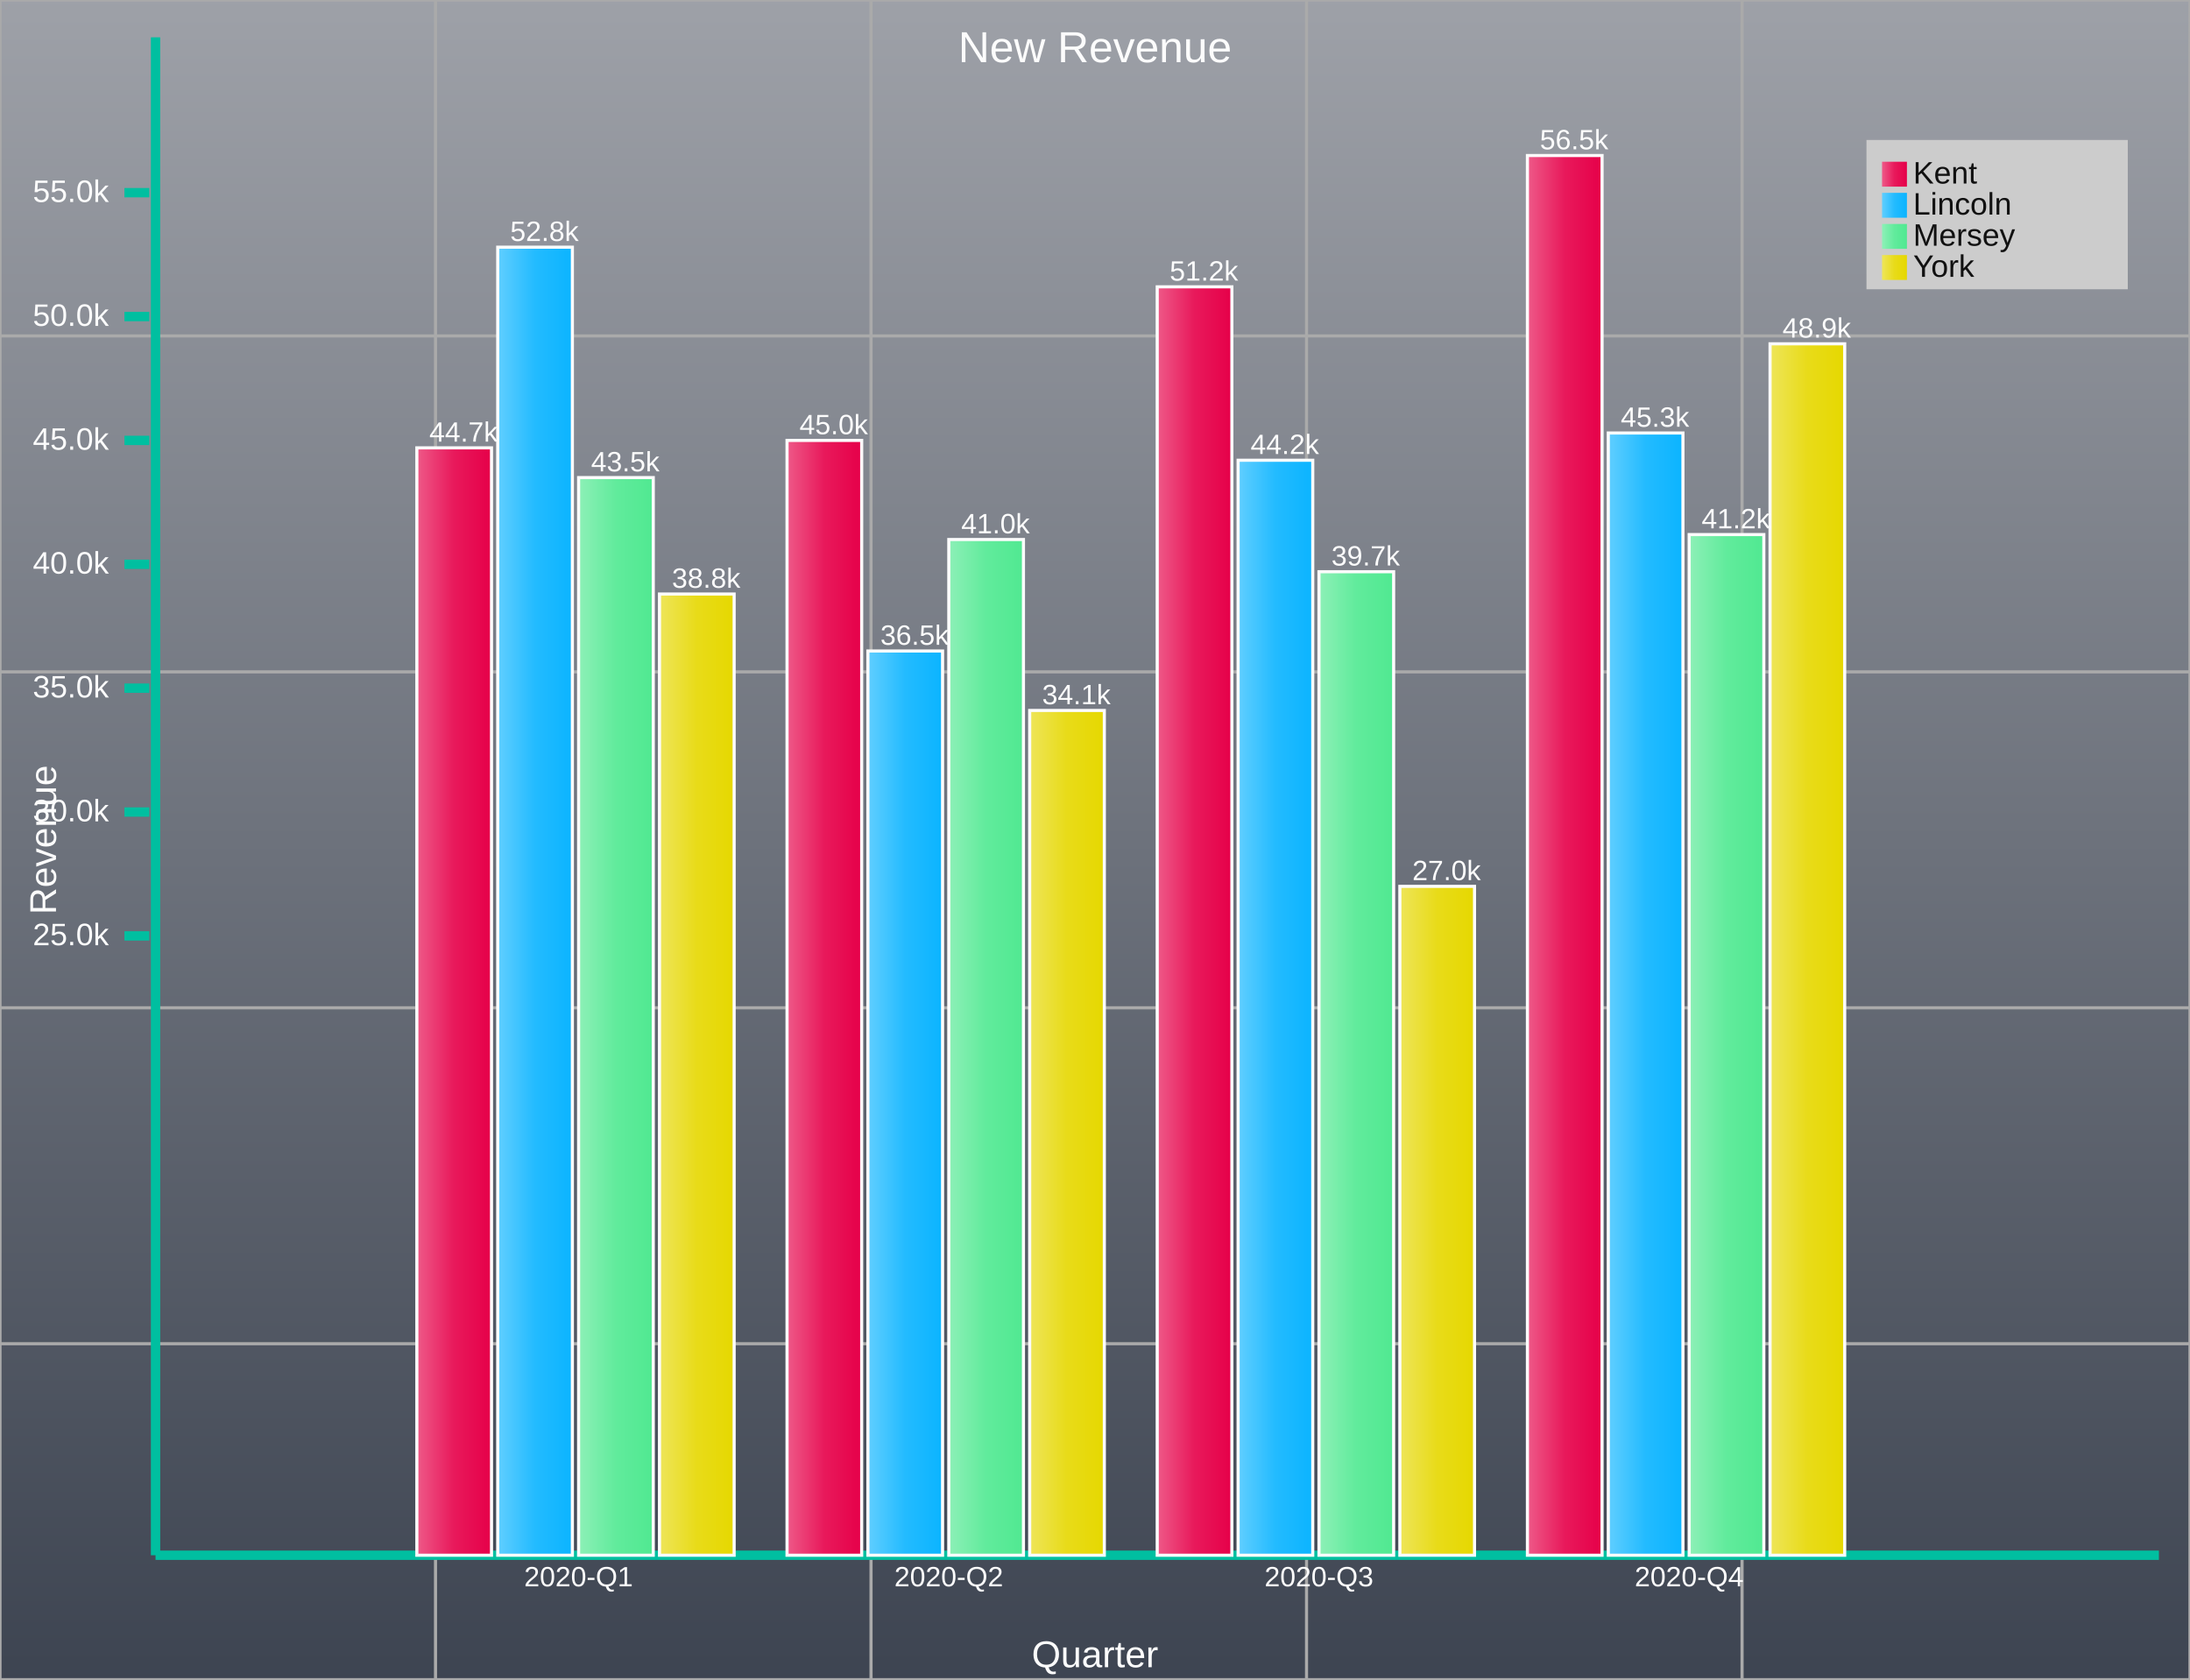
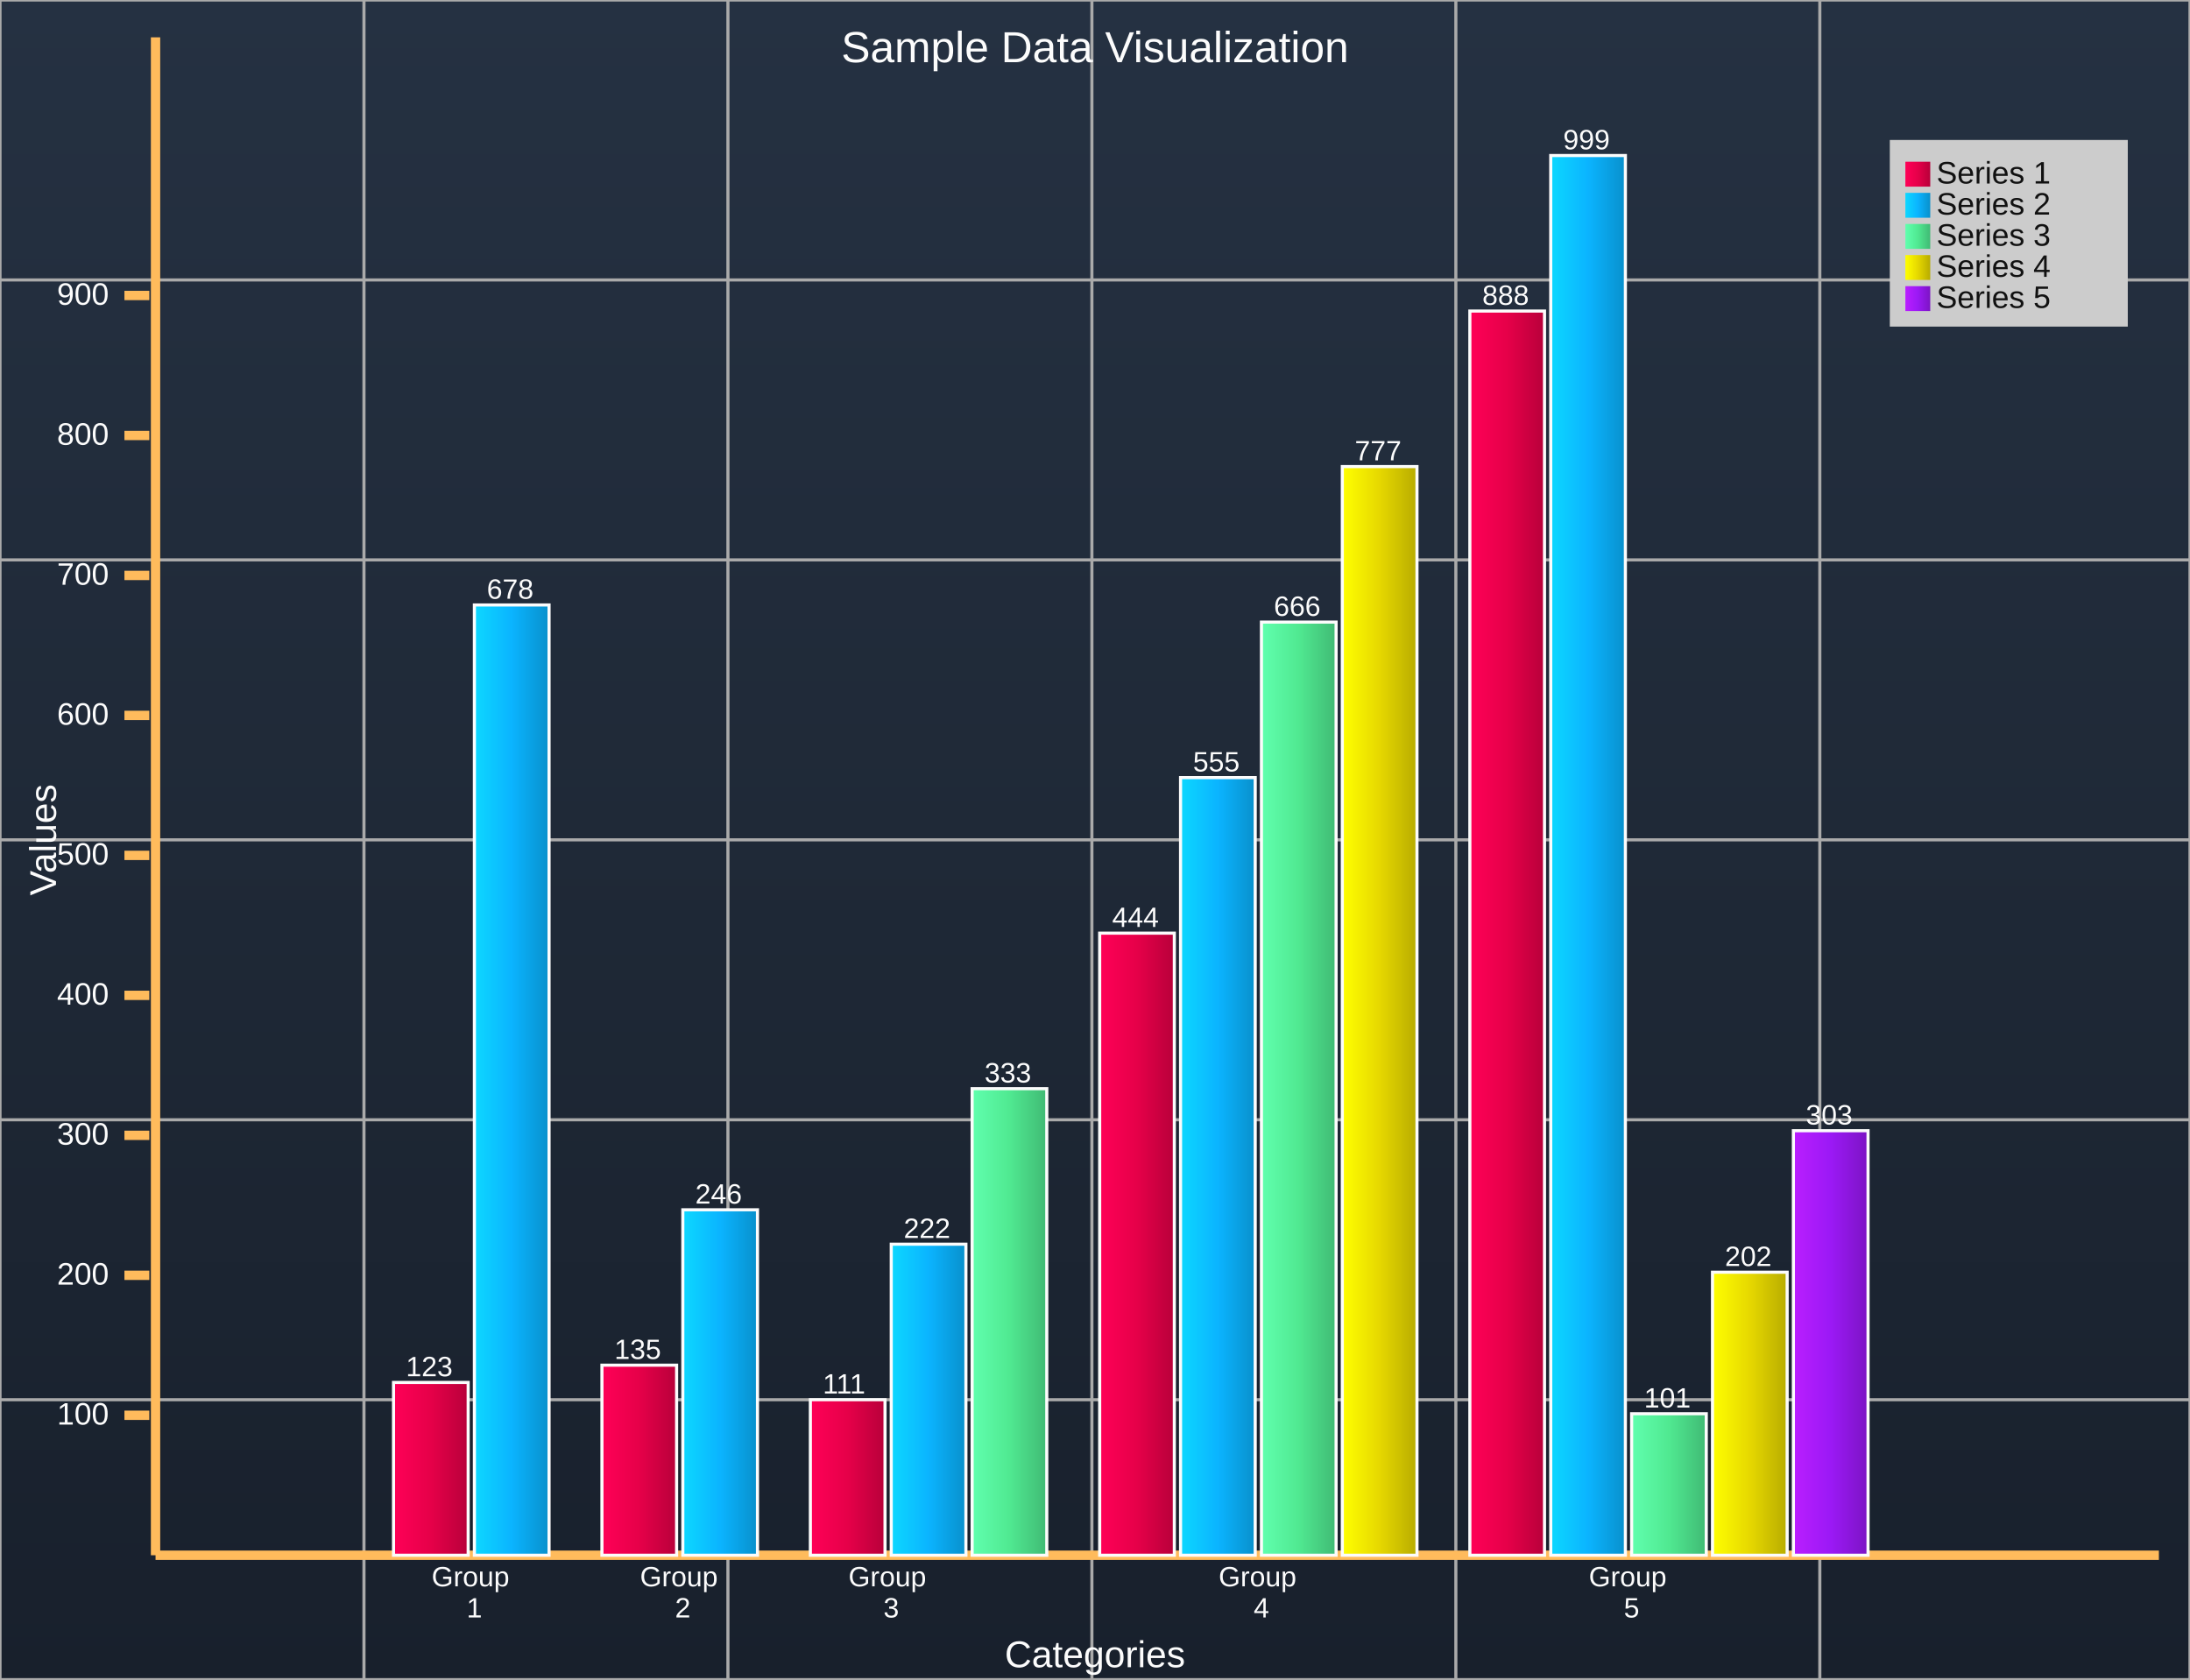
<svg xmlns="http://www.w3.org/2000/svg" width="704.0" height="540.0" viewBox="0 0 704 540">
  <defs>
    <linearGradient id="defColor_0" x2="100%" y2="0%">
-       <stop class="stop1" offset="0%" stop-color="#ee5988" />
-       <stop class="stop2" offset="50%" stop-color="#e8195b" />
-       <stop class="stop3" offset="100%" stop-color="#e60049" />
+       <stop class="stop1" offset="0%" stop-color="#ff0057" />
+       <stop class="stop2" offset="50%" stop-color="#e60049" />
+       <stop class="stop3" offset="100%" stop-color="#b8003a" />
    </linearGradient>
    <linearGradient id="defColor_1" x2="100%" y2="0%">
-       <stop class="stop1" offset="0%" stop-color="#60ceff" />
-       <stop class="stop2" offset="50%" stop-color="#23bbff" />
-       <stop class="stop3" offset="100%" stop-color="#0bb4ff" />
+       <stop class="stop1" offset="0%" stop-color="#0dd8ff" />
+       <stop class="stop2" offset="50%" stop-color="#0bb4ff" />
+       <stop class="stop3" offset="100%" stop-color="#0890cc" />
    </linearGradient>
    <linearGradient id="defColor_2" x2="100%" y2="0%">
-       <stop class="stop1" offset="0%" stop-color="#8df0b7" />
-       <stop class="stop2" offset="50%" stop-color="#61eb9c" />
-       <stop class="stop3" offset="100%" stop-color="#50e991" />
+       <stop class="stop1" offset="0%" stop-color="#60ffae" />
+       <stop class="stop2" offset="50%" stop-color="#50e991" />
+       <stop class="stop3" offset="100%" stop-color="#40ba74" />
    </linearGradient>
    <linearGradient id="defColor_3" x2="100%" y2="0%">
-       <stop class="stop1" offset="0%" stop-color="#eee559" />
-       <stop class="stop2" offset="50%" stop-color="#e8db19" />
-       <stop class="stop3" offset="100%" stop-color="#e6d800" />
+       <stop class="stop1" offset="0%" stop-color="#ffff00" />
+       <stop class="stop2" offset="50%" stop-color="#e6d800" />
+       <stop class="stop3" offset="100%" stop-color="#b8ac00" />
    </linearGradient>
    <linearGradient id="defColor_4" x2="100%" y2="0%">
-       <stop class="stop1" offset="0%" stop-color="#be69f8" />
-       <stop class="stop2" offset="50%" stop-color="#a530f6" />
-       <stop class="stop3" offset="100%" stop-color="#9b19f5" />
+       <stop class="stop1" offset="0%" stop-color="#ba1eff" />
+       <stop class="stop2" offset="50%" stop-color="#9b19f5" />
+       <stop class="stop3" offset="100%" stop-color="#7c14c4" />
    </linearGradient>
    <linearGradient id="defColor_5" x2="100%" y2="0%">
-       <stop class="stop1" offset="0%" stop-color="#ffc359" />
-       <stop class="stop2" offset="50%" stop-color="#ffac19" />
-       <stop class="stop3" offset="100%" stop-color="#ffa300" />
+       <stop class="stop1" offset="0%" stop-color="#ffc300" />
+       <stop class="stop2" offset="50%" stop-color="#ffa300" />
+       <stop class="stop3" offset="100%" stop-color="#cc8200" />
    </linearGradient>
    <linearGradient id="defColor_6" x2="100%" y2="0%">
-       <stop class="stop1" offset="0%" stop-color="#e85fce" />
-       <stop class="stop2" offset="50%" stop-color="#df22bb" />
-       <stop class="stop3" offset="100%" stop-color="#dc0ab4" />
+       <stop class="stop1" offset="0%" stop-color="#ff0cd8" />
+       <stop class="stop2" offset="50%" stop-color="#dc0ab4" />
+       <stop class="stop3" offset="100%" stop-color="#b00890" />
    </linearGradient>
    <linearGradient id="defColor_7" x2="100%" y2="0%">
-       <stop class="stop1" offset="0%" stop-color="#cde3ff" />
-       <stop class="stop2" offset="50%" stop-color="#bad8ff" />
-       <stop class="stop3" offset="100%" stop-color="#b3d4ff" />
+       <stop class="stop1" offset="0%" stop-color="#d6feff" />
+       <stop class="stop2" offset="50%" stop-color="#b3d4ff" />
+       <stop class="stop3" offset="100%" stop-color="#8fa9cc" />
    </linearGradient>
    <linearGradient id="defColor_8" x2="100%" y2="0%">
-       <stop class="stop1" offset="0%" stop-color="#59d5c1" />
-       <stop class="stop2" offset="50%" stop-color="#19c5a9" />
-       <stop class="stop3" offset="100%" stop-color="#00bfa0" />
+       <stop class="stop1" offset="0%" stop-color="#00e5c0" />
+       <stop class="stop2" offset="50%" stop-color="#00bfa0" />
+       <stop class="stop3" offset="100%" stop-color="#009880" />
    </linearGradient>
    <linearGradient id="defColor_9" x2="100%" y2="0%">
-       <stop class="stop1" offset="0%" stop-color="#b3e2da" />
-       <stop class="stop2" offset="50%" stop-color="#96d7cc" />
-       <stop class="stop3" offset="100%" stop-color="#8bd3c7" />
+       <stop class="stop1" offset="0%" stop-color="#a6fdee" />
+       <stop class="stop2" offset="50%" stop-color="#8bd3c7" />
+       <stop class="stop3" offset="100%" stop-color="#6fa89f" />
    </linearGradient>
    <linearGradient id="defColor_10" x2="100%" y2="0%">
-       <stop class="stop1" offset="0%" stop-color="#fdddee" />
-       <stop class="stop2" offset="50%" stop-color="#fdd1e7" />
-       <stop class="stop3" offset="100%" stop-color="#fdcce5" />
+       <stop class="stop1" offset="0%" stop-color="#fff4ff" />
+       <stop class="stop2" offset="50%" stop-color="#fdcce5" />
+       <stop class="stop3" offset="100%" stop-color="#caa3b7" />
    </linearGradient>
    <linearGradient id="defColor_11" x2="100%" y2="0%">
-       <stop class="stop1" offset="0%" stop-color="#d4d1e7" />
-       <stop class="stop2" offset="50%" stop-color="#c4c0de" />
-       <stop class="stop3" offset="100%" stop-color="#beb9db" />
+       <stop class="stop1" offset="0%" stop-color="#e4deff" />
+       <stop class="stop2" offset="50%" stop-color="#beb9db" />
+       <stop class="stop3" offset="100%" stop-color="#9894af" />
    </linearGradient>
    <linearGradient id="defColor_12" x2="100%" y2="0%">
-       <stop class="stop1" offset="0%" stop-color="#fff39a" />
-       <stop class="stop2" offset="50%" stop-color="#ffef74" />
-       <stop class="stop3" offset="100%" stop-color="#ffee65" />
+       <stop class="stop1" offset="0%" stop-color="#ffff79" />
+       <stop class="stop2" offset="50%" stop-color="#ffee65" />
+       <stop class="stop3" offset="100%" stop-color="#ccbe50" />
    </linearGradient>
    <linearGradient id="defColor_13" x2="100%" y2="0%">
-       <stop class="stop1" offset="0%" stop-color="#ffce93" />
-       <stop class="stop2" offset="50%" stop-color="#ffbc6a" />
-       <stop class="stop3" offset="100%" stop-color="#ffb55a" />
+       <stop class="stop1" offset="0%" stop-color="#ffd96c" />
+       <stop class="stop2" offset="50%" stop-color="#ffb55a" />
+       <stop class="stop3" offset="100%" stop-color="#cc9048" />
    </linearGradient>
    <linearGradient id="defColor_14" x2="100%" y2="0%">
-       <stop class="stop1" offset="0%" stop-color="#d4abd4" />
-       <stop class="stop2" offset="50%" stop-color="#c38ac4" />
-       <stop class="stop3" offset="100%" stop-color="#bd7ebe" />
+       <stop class="stop1" offset="0%" stop-color="#e297e4" />
+       <stop class="stop2" offset="50%" stop-color="#bd7ebe" />
+       <stop class="stop3" offset="100%" stop-color="#976498" />
    </linearGradient>
    <linearGradient id="defColor_15" x2="100%" y2="0%">
-       <stop class="stop1" offset="0%" stop-color="#ccea98" />
-       <stop class="stop2" offset="50%" stop-color="#b9e370" />
-       <stop class="stop3" offset="100%" stop-color="#b2e061" />
+       <stop class="stop1" offset="0%" stop-color="#d5ff74" />
+       <stop class="stop2" offset="50%" stop-color="#b2e061" />
+       <stop class="stop3" offset="100%" stop-color="#8eb34d" />
    </linearGradient>
    <linearGradient id="defColor_16" x2="100%" y2="0%">
-       <stop class="stop1" offset="0%" stop-color="#abcbe3" />
-       <stop class="stop2" offset="50%" stop-color="#8ab7d9" />
-       <stop class="stop3" offset="100%" stop-color="#7eb0d5" />
+       <stop class="stop1" offset="0%" stop-color="#97d3ff" />
+       <stop class="stop2" offset="50%" stop-color="#7eb0d5" />
+       <stop class="stop3" offset="100%" stop-color="#648caa" />
    </linearGradient>
    <linearGradient id="defColor_17" x2="100%" y2="0%">
-       <stop class="stop1" offset="0%" stop-color="#fdaba1" />
-       <stop class="stop2" offset="50%" stop-color="#fd8b7d" />
-       <stop class="stop3" offset="100%" stop-color="#fd7f6f" />
-     </linearGradient>
-     <linearGradient id="backGrad_eb313785-67c9-4b53-847b-8c7349194693" x2="0%" y2="100%">
-       <stop class="stop1" offset="0%" stop-color="#9ea1a8" />
-       <stop class="stop2" offset="50%" stop-color="#6d727c" />
-       <stop class="stop3" offset="100%" stop-color="#3d4451" />
+       <stop class="stop1" offset="0%" stop-color="#ff9885" />
+       <stop class="stop2" offset="50%" stop-color="#fd7f6f" />
+       <stop class="stop3" offset="100%" stop-color="#ca6558" />
+     </linearGradient>
+     <linearGradient id="backGrad_2d2d7647-fcfa-4be7-8c28-5e496f6e58d3" x2="0%" y2="100%">
+       <stop class="stop1" offset="0%" stop-color="#253142" />
+       <stop class="stop2" offset="50%" stop-color="#1f2937" />
+       <stop class="stop3" offset="100%" stop-color="#18202c" />
    </linearGradient>
    <linearGradient id="grad1" x2="0%" y2="100%">
      <stop class="stop1" offset="0%" stop-color="#f6f6f5" />
      <stop class="stop2" offset="50%" stop-color="#f2f1f0" />
      <stop class="stop3" offset="100%" stop-color="#EEEDEB" />
    </linearGradient>
-     <linearGradient id="linearGradient_4a3f01dd-e008-407d-ad28-4fadf116ffff" x2="100%" y2="0%">
-       <stop class="stop1" offset="0%" stop-color="#59d5c1" />
-       <stop class="stop2" offset="50%" stop-color="#19c5a9" />
-       <stop class="stop3" offset="100%" stop-color="#00bfa0" />
+     <linearGradient id="linearGradient_2a1c3c78-31ce-4977-9993-a46e9a7e2bd8" x2="100%" y2="0%">
+       <stop class="stop1" offset="0%" stop-color="#253142" />
+       <stop class="stop2" offset="50%" stop-color="#1f2937" />
+       <stop class="stop3" offset="100%" stop-color="#18202c" />
    </linearGradient>
    <pattern id="tenthGrid" width="10" height="10" patternUnits="userSpaceOnUse">
      <path d="M 10 0 L 0 0 0 10" fill="none" stroke="silver" stroke-width="0.5" />
    </pattern>
    <pattern id="grid" width="100" height="100" patternUnits="userSpaceOnUse">
      <rect width="100" height="100" fill="url(#tenthGrid)" />
      <path d="M 100 0 L 0 0 0 100" fill="none" stroke="gray" stroke-width="1" />
    </pattern>
    <filter id="Bevel" filterUnits="objectBoundingBox" x="-10%" y="-10%" width="150%" height="150%">
      <feGaussianBlur in="SourceAlpha" stdDeviation="3" result="blur" />
      <feSpecularLighting in="blur" surfaceScale="5" specularConstant="0.5" specularExponent="10" result="specOut" lighting-color="white">
        <fePointLight x="-5000" y="-10000" z="20000" />
      </feSpecularLighting>
      <feComposite in="specOut" in2="SourceAlpha" operator="in" result="specOut2" />
      <feComposite in="SourceGraphic" in2="specOut2" operator="arithmetic" k1="0" k2="1" k3="1" k4="0" result="litPaint" />
    </filter>
    <filter id="Bevel3" filterUnits="objectBoundingBox" x="-10%" y="-10%" width="150%" height="150%">
      <feGaussianBlur in="SourceAlpha" stdDeviation="0.2" result="blur" />
      <feSpecularLighting in="blur" surfaceScale="10" specularConstant="3.5" specularExponent="10" result="specOut" lighting-color="#ffffff">
        <fePointLight x="-5000" y="-10000" z="0000" />
      </feSpecularLighting>
      <feComposite in="specOut" in2="SourceAlpha" operator="in" result="specOut2" />
      <feComposite in="SourceGraphic" in2="specOut2" operator="arithmetic" k1="0" k2="1" k3="1" k4="0" result="litPaint" />
    </filter>
    <style>
        .bar:hover {
            filter: grayscale(100%) sepia(100%);
        }
    </style>
  </defs>
-   <rect width="100%" height="100%" fill="url(#backGrad_eb313785-67c9-4b53-847b-8c7349194693)" stroke="#aaaaaa" stroke-width="1" />
-   <polyline points="140,0 140,540" style="stroke: #aaaaaa" />
-   <polyline points="0,108 704,108" style="stroke: #aaaaaa" />
-   <polyline points="280,0 280,540" style="stroke: #aaaaaa" />
-   <polyline points="0,216 704,216" style="stroke: #aaaaaa" />
-   <polyline points="420,0 420,540" style="stroke: #aaaaaa" />
-   <polyline points="0,324 704,324" style="stroke: #aaaaaa" />
-   <polyline points="560,0 560,540" style="stroke: #aaaaaa" />
-   <polyline points="0,432 704,432" style="stroke: #aaaaaa" />
-   <text x="352" y="20" style="font-family: Arial,Helvetica, sans-serif; fill: #fcfcfc; font-size:14px; text-anchor:middle">New Revenue</text>
-   <text x="352" y="536" style="font-family: Arial,Helvetica, sans-serif; fill: #fcfcfc; font-size:12px; text-anchor:middle">Quarter</text>
-   <text x="-270" y="18" style="font-family: Arial,Helvetica, sans-serif; fill: #fcfcfc; font-size:12px; text-anchor:middle" transform="rotate(270)">Revenue</text>
-   <line x1="50" x2="694" y1="500" y2="500" stroke="#00bfa0" stroke-width="3" />
-   <line x1="50" x2="50" y1="12" y2="500" stroke="#00bfa0" stroke-width="3" />
-   <g transform="translate(94.0,0)">
-     <rect class="bar" x="40.0" y="143.982" height="356.018" width="24" fill="url(#defColor_0)" style="stroke: #fcfcfc;" />
-     <text x="44.0" y="141.982" style="font-family: Arial,Helvetica, sans-serif; fill: #fcfcfc; font-size:9px;">44.7k</text>
-     <rect class="bar" x="66.0" y="79.469" height="420.531" width="24" fill="url(#defColor_1)" style="stroke: #fcfcfc;" />
-     <text x="70.0" y="77.469" style="font-family: Arial,Helvetica, sans-serif; fill: #fcfcfc; font-size:9px;">52.8k</text>
-     <rect class="bar" x="92.0" y="153.54" height="346.46" width="24" fill="url(#defColor_2)" style="stroke: #fcfcfc;" />
-     <text x="96.0" y="151.54" style="font-family: Arial,Helvetica, sans-serif; fill: #fcfcfc; font-size:9px;">43.5k</text>
-     <rect class="bar" x="118.0" y="190.973" height="309.027" width="24" fill="url(#defColor_3)" style="stroke: #fcfcfc;" />
-     <text x="122.0" y="188.973" style="font-family: Arial,Helvetica, sans-serif; fill: #fcfcfc; font-size:9px;">38.8k</text>
-     <text x="92.0" y="500.0" style="font-family: Arial,Helvetica, sans-serif; fill: #fcfcfc; font-size:9px; text-anchor:middle">
-       <tspan x="92.0" dy="10" style="font-family: Arial,Helvetica, sans-serif; fill: #fcfcfc; font-size:9px; text-anchor:middle">2020-Q1</tspan>
-     </text>
-     <rect class="bar" x="159.0" y="141.593" height="358.407" width="24" fill="url(#defColor_0)" style="stroke: #fcfcfc;" />
-     <text x="163.0" y="139.593" style="font-family: Arial,Helvetica, sans-serif; fill: #fcfcfc; font-size:9px;">45.0k</text>
-     <rect class="bar" x="185.0" y="209.292" height="290.708" width="24" fill="url(#defColor_1)" style="stroke: #fcfcfc;" />
-     <text x="189.0" y="207.292" style="font-family: Arial,Helvetica, sans-serif; fill: #fcfcfc; font-size:9px;">36.5k</text>
-     <rect class="bar" x="211.0" y="173.451" height="326.549" width="24" fill="url(#defColor_2)" style="stroke: #fcfcfc;" />
-     <text x="215.0" y="171.451" style="font-family: Arial,Helvetica, sans-serif; fill: #fcfcfc; font-size:9px;">41.0k</text>
-     <rect class="bar" x="237.0" y="228.407" height="271.593" width="24" fill="url(#defColor_3)" style="stroke: #fcfcfc;" />
-     <text x="241.0" y="226.407" style="font-family: Arial,Helvetica, sans-serif; fill: #fcfcfc; font-size:9px;">34.1k</text>
-     <text x="211.0" y="500.0" style="font-family: Arial,Helvetica, sans-serif; fill: #fcfcfc; font-size:9px; text-anchor:middle">
-       <tspan x="211.0" dy="10" style="font-family: Arial,Helvetica, sans-serif; fill: #fcfcfc; font-size:9px; text-anchor:middle">2020-Q2</tspan>
-     </text>
-     <rect class="bar" x="278.0" y="92.212" height="407.788" width="24" fill="url(#defColor_0)" style="stroke: #fcfcfc;" />
-     <text x="282.0" y="90.212" style="font-family: Arial,Helvetica, sans-serif; fill: #fcfcfc; font-size:9px;">51.2k</text>
-     <rect class="bar" x="304.0" y="147.965" height="352.035" width="24" fill="url(#defColor_1)" style="stroke: #fcfcfc;" />
-     <text x="308.0" y="145.965" style="font-family: Arial,Helvetica, sans-serif; fill: #fcfcfc; font-size:9px;">44.2k</text>
-     <rect class="bar" x="330.0" y="183.805" height="316.195" width="24" fill="url(#defColor_2)" style="stroke: #fcfcfc;" />
-     <text x="334.0" y="181.805" style="font-family: Arial,Helvetica, sans-serif; fill: #fcfcfc; font-size:9px;">39.7k</text>
-     <rect class="bar" x="356.0" y="284.956" height="215.044" width="24" fill="url(#defColor_3)" style="stroke: #fcfcfc;" />
-     <text x="360.0" y="282.956" style="font-family: Arial,Helvetica, sans-serif; fill: #fcfcfc; font-size:9px;">27.0k</text>
-     <text x="330.0" y="500.0" style="font-family: Arial,Helvetica, sans-serif; fill: #fcfcfc; font-size:9px; text-anchor:middle">
-       <tspan x="330.0" dy="10" style="font-family: Arial,Helvetica, sans-serif; fill: #fcfcfc; font-size:9px; text-anchor:middle">2020-Q3</tspan>
-     </text>
-     <rect class="bar" x="397.0" y="50.0" height="450.0" width="24" fill="url(#defColor_0)" style="stroke: #fcfcfc;" />
-     <text x="401.0" y="48.0" style="font-family: Arial,Helvetica, sans-serif; fill: #fcfcfc; font-size:9px;">56.5k</text>
-     <rect class="bar" x="423.0" y="139.204" height="360.796" width="24" fill="url(#defColor_1)" style="stroke: #fcfcfc;" />
-     <text x="427.0" y="137.204" style="font-family: Arial,Helvetica, sans-serif; fill: #fcfcfc; font-size:9px;">45.3k</text>
-     <rect class="bar" x="449.0" y="171.858" height="328.142" width="24" fill="url(#defColor_2)" style="stroke: #fcfcfc;" />
-     <text x="453.0" y="169.858" style="font-family: Arial,Helvetica, sans-serif; fill: #fcfcfc; font-size:9px;">41.2k</text>
-     <rect class="bar" x="475.0" y="110.531" height="389.469" width="24" fill="url(#defColor_3)" style="stroke: #fcfcfc;" />
-     <text x="479.0" y="108.531" style="font-family: Arial,Helvetica, sans-serif; fill: #fcfcfc; font-size:9px;">48.9k</text>
-     <text x="449.0" y="500.0" style="font-family: Arial,Helvetica, sans-serif; fill: #fcfcfc; font-size:9px; text-anchor:middle">
-       <tspan x="449.0" dy="10" style="font-family: Arial,Helvetica, sans-serif; fill: #fcfcfc; font-size:9px; text-anchor:middle">2020-Q4</tspan>
+   <rect width="100%" height="100%" fill="url(#backGrad_2d2d7647-fcfa-4be7-8c28-5e496f6e58d3)" stroke="#aaaaaa" stroke-width="1" />
+   <polyline points="117,0 117,540" style="stroke: #aaaaaa" />
+   <polyline points="0,90 704,90" style="stroke: #aaaaaa" />
+   <polyline points="234,0 234,540" style="stroke: #aaaaaa" />
+   <polyline points="0,180 704,180" style="stroke: #aaaaaa" />
+   <polyline points="351,0 351,540" style="stroke: #aaaaaa" />
+   <polyline points="0,270 704,270" style="stroke: #aaaaaa" />
+   <polyline points="468,0 468,540" style="stroke: #aaaaaa" />
+   <polyline points="0,360 704,360" style="stroke: #aaaaaa" />
+   <polyline points="585,0 585,540" style="stroke: #aaaaaa" />
+   <polyline points="0,450 704,450" style="stroke: #aaaaaa" />
+   <text x="352" y="20" style="font-family: Arial,Helvetica, sans-serif; fill: #fcfcfc; font-size:14px; text-anchor:middle; fill: #FCFCFC;">Sample Data Visualization</text>
+   <text x="352" y="536" style="font-family: Arial,Helvetica, sans-serif; fill: #fcfcfc; font-size:12px; text-anchor:middle; fill: #FCFCFC;">Categories</text>
+   <text x="-270" y="18" style="font-family: Arial,Helvetica, sans-serif; fill: #fcfcfc; font-size:12px; text-anchor:middle; fill: #FCFCFC;" transform="rotate(270)">Values</text>
+   <line x1="50" x2="694" y1="500" y2="500" stroke="#FFBB5C" stroke-width="3" />
+   <line x1="50" x2="50" y1="12" y2="500" stroke="#FFBB5C" stroke-width="3" />
+   <g transform="translate(86.5,0)">
+     <rect class="bar" x="40.0" y="444.447" height="55.553" width="24" fill="url(#defColor_0)" style="stroke: #fcfcfc;" />
+     <text x="44.0" y="442.447" style="font-family: Arial,Helvetica, sans-serif; fill: #fcfcfc; font-size:9px;; fill: #FCFCFC;">123</text>
+     <rect class="bar" x="66.0" y="194.492" height="305.508" width="24" fill="url(#defColor_1)" style="stroke: #fcfcfc;" />
+     <text x="70.0" y="192.492" style="font-family: Arial,Helvetica, sans-serif; fill: #fcfcfc; font-size:9px;; fill: #FCFCFC;">678</text>
+     <text x="66.0" y="500.0" style="font-family: Arial,Helvetica, sans-serif; fill: #fcfcfc; font-size:9px; text-anchor:middle; fill: #FCFCFC;">
+       <tspan x="66.0" dy="10" style="font-family: Arial,Helvetica, sans-serif; fill: #fcfcfc; font-size:9px; text-anchor:middle; fill: #FCFCFC;">Group</tspan>
+       <tspan x="66.0" dy="10" style="font-family: Arial,Helvetica, sans-serif; fill: #fcfcfc; font-size:9px; text-anchor:middle; fill: #FCFCFC;">1</tspan>
+     </text>
+     <rect class="bar" x="107.0" y="438.894" height="61.106" width="24" fill="url(#defColor_0)" style="stroke: #fcfcfc;" />
+     <text x="111.0" y="436.894" style="font-family: Arial,Helvetica, sans-serif; fill: #fcfcfc; font-size:9px;; fill: #FCFCFC;">135</text>
+     <rect class="bar" x="133.0" y="388.939" height="111.061" width="24" fill="url(#defColor_1)" style="stroke: #fcfcfc;" />
+     <text x="137.0" y="386.939" style="font-family: Arial,Helvetica, sans-serif; fill: #fcfcfc; font-size:9px;; fill: #FCFCFC;">246</text>
+     <text x="133.0" y="500.0" style="font-family: Arial,Helvetica, sans-serif; fill: #fcfcfc; font-size:9px; text-anchor:middle; fill: #FCFCFC;">
+       <tspan x="133.0" dy="10" style="font-family: Arial,Helvetica, sans-serif; fill: #fcfcfc; font-size:9px; text-anchor:middle; fill: #FCFCFC;">Group</tspan>
+       <tspan x="133.0" dy="10" style="font-family: Arial,Helvetica, sans-serif; fill: #fcfcfc; font-size:9px; text-anchor:middle; fill: #FCFCFC;">2</tspan>
+     </text>
+     <rect class="bar" x="174.0" y="450.0" height="50.0" width="24" fill="url(#defColor_0)" style="stroke: #fcfcfc;" />
+     <text x="178.0" y="448.0" style="font-family: Arial,Helvetica, sans-serif; fill: #fcfcfc; font-size:9px;; fill: #FCFCFC;">111</text>
+     <rect class="bar" x="200.0" y="400.0" height="100.0" width="24" fill="url(#defColor_1)" style="stroke: #fcfcfc;" />
+     <text x="204.0" y="398.0" style="font-family: Arial,Helvetica, sans-serif; fill: #fcfcfc; font-size:9px;; fill: #FCFCFC;">222</text>
+     <rect class="bar" x="226.0" y="350.0" height="150.0" width="24" fill="url(#defColor_2)" style="stroke: #fcfcfc;" />
+     <text x="230.0" y="348.0" style="font-family: Arial,Helvetica, sans-serif; fill: #fcfcfc; font-size:9px;; fill: #FCFCFC;">333</text>
+     <text x="200.0" y="500.0" style="font-family: Arial,Helvetica, sans-serif; fill: #fcfcfc; font-size:9px; text-anchor:middle; fill: #FCFCFC;">
+       <tspan x="200.0" dy="10" style="font-family: Arial,Helvetica, sans-serif; fill: #fcfcfc; font-size:9px; text-anchor:middle; fill: #FCFCFC;">Group</tspan>
+       <tspan x="200.0" dy="10" style="font-family: Arial,Helvetica, sans-serif; fill: #fcfcfc; font-size:9px; text-anchor:middle; fill: #FCFCFC;">3</tspan>
+     </text>
+     <rect class="bar" x="267.0" y="300.0" height="200.0" width="24" fill="url(#defColor_0)" style="stroke: #fcfcfc;" />
+     <text x="271.0" y="298.0" style="font-family: Arial,Helvetica, sans-serif; fill: #fcfcfc; font-size:9px;; fill: #FCFCFC;">444</text>
+     <rect class="bar" x="293.0" y="250" height="250" width="24" fill="url(#defColor_1)" style="stroke: #fcfcfc;" />
+     <text x="297.0" y="248" style="font-family: Arial,Helvetica, sans-serif; fill: #fcfcfc; font-size:9px;; fill: #FCFCFC;">555</text>
+     <rect class="bar" x="319.0" y="200.0" height="300.0" width="24" fill="url(#defColor_2)" style="stroke: #fcfcfc;" />
+     <text x="323.0" y="198.0" style="font-family: Arial,Helvetica, sans-serif; fill: #fcfcfc; font-size:9px;; fill: #FCFCFC;">666</text>
+     <rect class="bar" x="345.0" y="150.0" height="350.0" width="24" fill="url(#defColor_3)" style="stroke: #fcfcfc;" />
+     <text x="349.0" y="148.0" style="font-family: Arial,Helvetica, sans-serif; fill: #fcfcfc; font-size:9px;; fill: #FCFCFC;">777</text>
+     <text x="319.0" y="500.0" style="font-family: Arial,Helvetica, sans-serif; fill: #fcfcfc; font-size:9px; text-anchor:middle; fill: #FCFCFC;">
+       <tspan x="319.0" dy="10" style="font-family: Arial,Helvetica, sans-serif; fill: #fcfcfc; font-size:9px; text-anchor:middle; fill: #FCFCFC;">Group</tspan>
+       <tspan x="319.0" dy="10" style="font-family: Arial,Helvetica, sans-serif; fill: #fcfcfc; font-size:9px; text-anchor:middle; fill: #FCFCFC;">4</tspan>
+     </text>
+     <rect class="bar" x="386.0" y="100.0" height="400.0" width="24" fill="url(#defColor_0)" style="stroke: #fcfcfc;" />
+     <text x="390.0" y="98.0" style="font-family: Arial,Helvetica, sans-serif; fill: #fcfcfc; font-size:9px;; fill: #FCFCFC;">888</text>
+     <rect class="bar" x="412.0" y="50.0" height="450.0" width="24" fill="url(#defColor_1)" style="stroke: #fcfcfc;" />
+     <text x="416.0" y="48.0" style="font-family: Arial,Helvetica, sans-serif; fill: #fcfcfc; font-size:9px;; fill: #FCFCFC;">999</text>
+     <rect class="bar" x="438.0" y="454.505" height="45.495" width="24" fill="url(#defColor_2)" style="stroke: #fcfcfc;" />
+     <text x="442.0" y="452.505" style="font-family: Arial,Helvetica, sans-serif; fill: #fcfcfc; font-size:9px;; fill: #FCFCFC;">101</text>
+     <rect class="bar" x="464.0" y="409.009" height="90.991" width="24" fill="url(#defColor_3)" style="stroke: #fcfcfc;" />
+     <text x="468.0" y="407.009" style="font-family: Arial,Helvetica, sans-serif; fill: #fcfcfc; font-size:9px;; fill: #FCFCFC;">202</text>
+     <rect class="bar" x="490.0" y="363.514" height="136.486" width="24" fill="url(#defColor_4)" style="stroke: #fcfcfc;" />
+     <text x="494.0" y="361.514" style="font-family: Arial,Helvetica, sans-serif; fill: #fcfcfc; font-size:9px;; fill: #FCFCFC;">303</text>
+     <text x="438.0" y="500.0" style="font-family: Arial,Helvetica, sans-serif; fill: #fcfcfc; font-size:9px; text-anchor:middle; fill: #FCFCFC;">
+       <tspan x="438.0" dy="10" style="font-family: Arial,Helvetica, sans-serif; fill: #fcfcfc; font-size:9px; text-anchor:middle; fill: #FCFCFC;">Group</tspan>
+       <tspan x="438.0" dy="10" style="font-family: Arial,Helvetica, sans-serif; fill: #fcfcfc; font-size:9px; text-anchor:middle; fill: #FCFCFC;">5</tspan>
    </text>
  </g>
-   <line x1="40" x2="48" y1="300.885" y2="300.885" stroke="#00bfa0" stroke-width="3" />
-   <text x="35" y="303.885" text-anchor="end" style="font-family: Arial,Helvetica, sans-serif; fill: #fcfcfc; font-size:10px; text-anchor:end">25.0k</text>
-   <line x1="40" x2="48" y1="261.062" y2="261.062" stroke="#00bfa0" stroke-width="3" />
-   <text x="35" y="264.062" text-anchor="end" style="font-family: Arial,Helvetica, sans-serif; fill: #fcfcfc; font-size:10px; text-anchor:end">30.0k</text>
-   <line x1="40" x2="48" y1="221.239" y2="221.239" stroke="#00bfa0" stroke-width="3" />
-   <text x="35" y="224.239" text-anchor="end" style="font-family: Arial,Helvetica, sans-serif; fill: #fcfcfc; font-size:10px; text-anchor:end">35.0k</text>
-   <line x1="40" x2="48" y1="181.416" y2="181.416" stroke="#00bfa0" stroke-width="3" />
-   <text x="35" y="184.416" text-anchor="end" style="font-family: Arial,Helvetica, sans-serif; fill: #fcfcfc; font-size:10px; text-anchor:end">40.0k</text>
-   <line x1="40" x2="48" y1="141.593" y2="141.593" stroke="#00bfa0" stroke-width="3" />
-   <text x="35" y="144.593" text-anchor="end" style="font-family: Arial,Helvetica, sans-serif; fill: #fcfcfc; font-size:10px; text-anchor:end">45.0k</text>
-   <line x1="40" x2="48" y1="101.77" y2="101.77" stroke="#00bfa0" stroke-width="3" />
-   <text x="35" y="104.77" text-anchor="end" style="font-family: Arial,Helvetica, sans-serif; fill: #fcfcfc; font-size:10px; text-anchor:end">50.0k</text>
-   <line x1="40" x2="48" y1="61.947" y2="61.947" stroke="#00bfa0" stroke-width="3" />
-   <text x="35" y="64.947" text-anchor="end" style="font-family: Arial,Helvetica, sans-serif; fill: #fcfcfc; font-size:10px; text-anchor:end">55.0k</text>
-   <rect x="600.0" y="45" width="84.0" height="48" fill="#cccccc" />
-   <rect x="605.0" y="52" width="8" height="8" fill="url(#defColor_0)" />
-   <rect x="605.0" y="62" width="8" height="8" fill="url(#defColor_1)" />
-   <rect x="605.0" y="72" width="8" height="8" fill="url(#defColor_2)" />
-   <rect x="605.0" y="82" width="8" height="8" fill="url(#defColor_3)" />
-   <text x="610.0" y="49" style="font-family: Arial,Helvetica, sans-serif; fill: #111111; font-size:10px;">
-     <tspan x="615.0" dy="10">Kent</tspan>
-     <tspan x="615.0" dy="10">Lincoln</tspan>
-     <tspan x="615.0" dy="10">Mersey</tspan>
-     <tspan x="615.0" dy="10">York</tspan>
+   <line x1="40" x2="48" y1="455" y2="455" stroke="#FFBB5C" stroke-width="3" />
+   <text x="35" y="458" text-anchor="end" style="font-family: Arial,Helvetica, sans-serif; fill: #FCFCFC; font-size:10px; text-anchor:end">100</text>
+   <line x1="40" x2="48" y1="409.999" y2="409.999" stroke="#FFBB5C" stroke-width="3" />
+   <text x="35" y="412.999" text-anchor="end" style="font-family: Arial,Helvetica, sans-serif; fill: #FCFCFC; font-size:10px; text-anchor:end">200</text>
+   <line x1="40" x2="48" y1="364.999" y2="364.999" stroke="#FFBB5C" stroke-width="3" />
+   <text x="35" y="367.999" text-anchor="end" style="font-family: Arial,Helvetica, sans-serif; fill: #FCFCFC; font-size:10px; text-anchor:end">300</text>
+   <line x1="40" x2="48" y1="319.998" y2="319.998" stroke="#FFBB5C" stroke-width="3" />
+   <text x="35" y="322.998" text-anchor="end" style="font-family: Arial,Helvetica, sans-serif; fill: #FCFCFC; font-size:10px; text-anchor:end">400</text>
+   <line x1="40" x2="48" y1="274.998" y2="274.998" stroke="#FFBB5C" stroke-width="3" />
+   <text x="35" y="277.998" text-anchor="end" style="font-family: Arial,Helvetica, sans-serif; fill: #FCFCFC; font-size:10px; text-anchor:end">500</text>
+   <line x1="40" x2="48" y1="229.997" y2="229.997" stroke="#FFBB5C" stroke-width="3" />
+   <text x="35" y="232.997" text-anchor="end" style="font-family: Arial,Helvetica, sans-serif; fill: #FCFCFC; font-size:10px; text-anchor:end">600</text>
+   <line x1="40" x2="48" y1="184.997" y2="184.997" stroke="#FFBB5C" stroke-width="3" />
+   <text x="35" y="187.997" text-anchor="end" style="font-family: Arial,Helvetica, sans-serif; fill: #FCFCFC; font-size:10px; text-anchor:end">700</text>
+   <line x1="40" x2="48" y1="139.996" y2="139.996" stroke="#FFBB5C" stroke-width="3" />
+   <text x="35" y="142.996" text-anchor="end" style="font-family: Arial,Helvetica, sans-serif; fill: #FCFCFC; font-size:10px; text-anchor:end">800</text>
+   <line x1="40" x2="48" y1="94.996" y2="94.996" stroke="#FFBB5C" stroke-width="3" />
+   <text x="35" y="97.996" text-anchor="end" style="font-family: Arial,Helvetica, sans-serif; fill: #FCFCFC; font-size:10px; text-anchor:end">900</text>
+   <rect x="607.5" y="45" width="76.5" height="60" fill="#cccccc" />
+   <rect x="612.5" y="52" width="8" height="8" fill="url(#defColor_0)" />
+   <rect x="612.5" y="62" width="8" height="8" fill="url(#defColor_1)" />
+   <rect x="612.5" y="72" width="8" height="8" fill="url(#defColor_2)" />
+   <rect x="612.5" y="82" width="8" height="8" fill="url(#defColor_3)" />
+   <rect x="612.5" y="92" width="8" height="8" fill="url(#defColor_4)" />
+   <text x="617.5" y="49" style="font-family: Arial,Helvetica, sans-serif; fill: #111111; font-size:10px;">
+     <tspan x="622.5" dy="10">Series 1</tspan>
+     <tspan x="622.5" dy="10">Series 2</tspan>
+     <tspan x="622.5" dy="10">Series 3</tspan>
+     <tspan x="622.5" dy="10">Series 4</tspan>
+     <tspan x="622.5" dy="10">Series 5</tspan>
  </text>
</svg>
